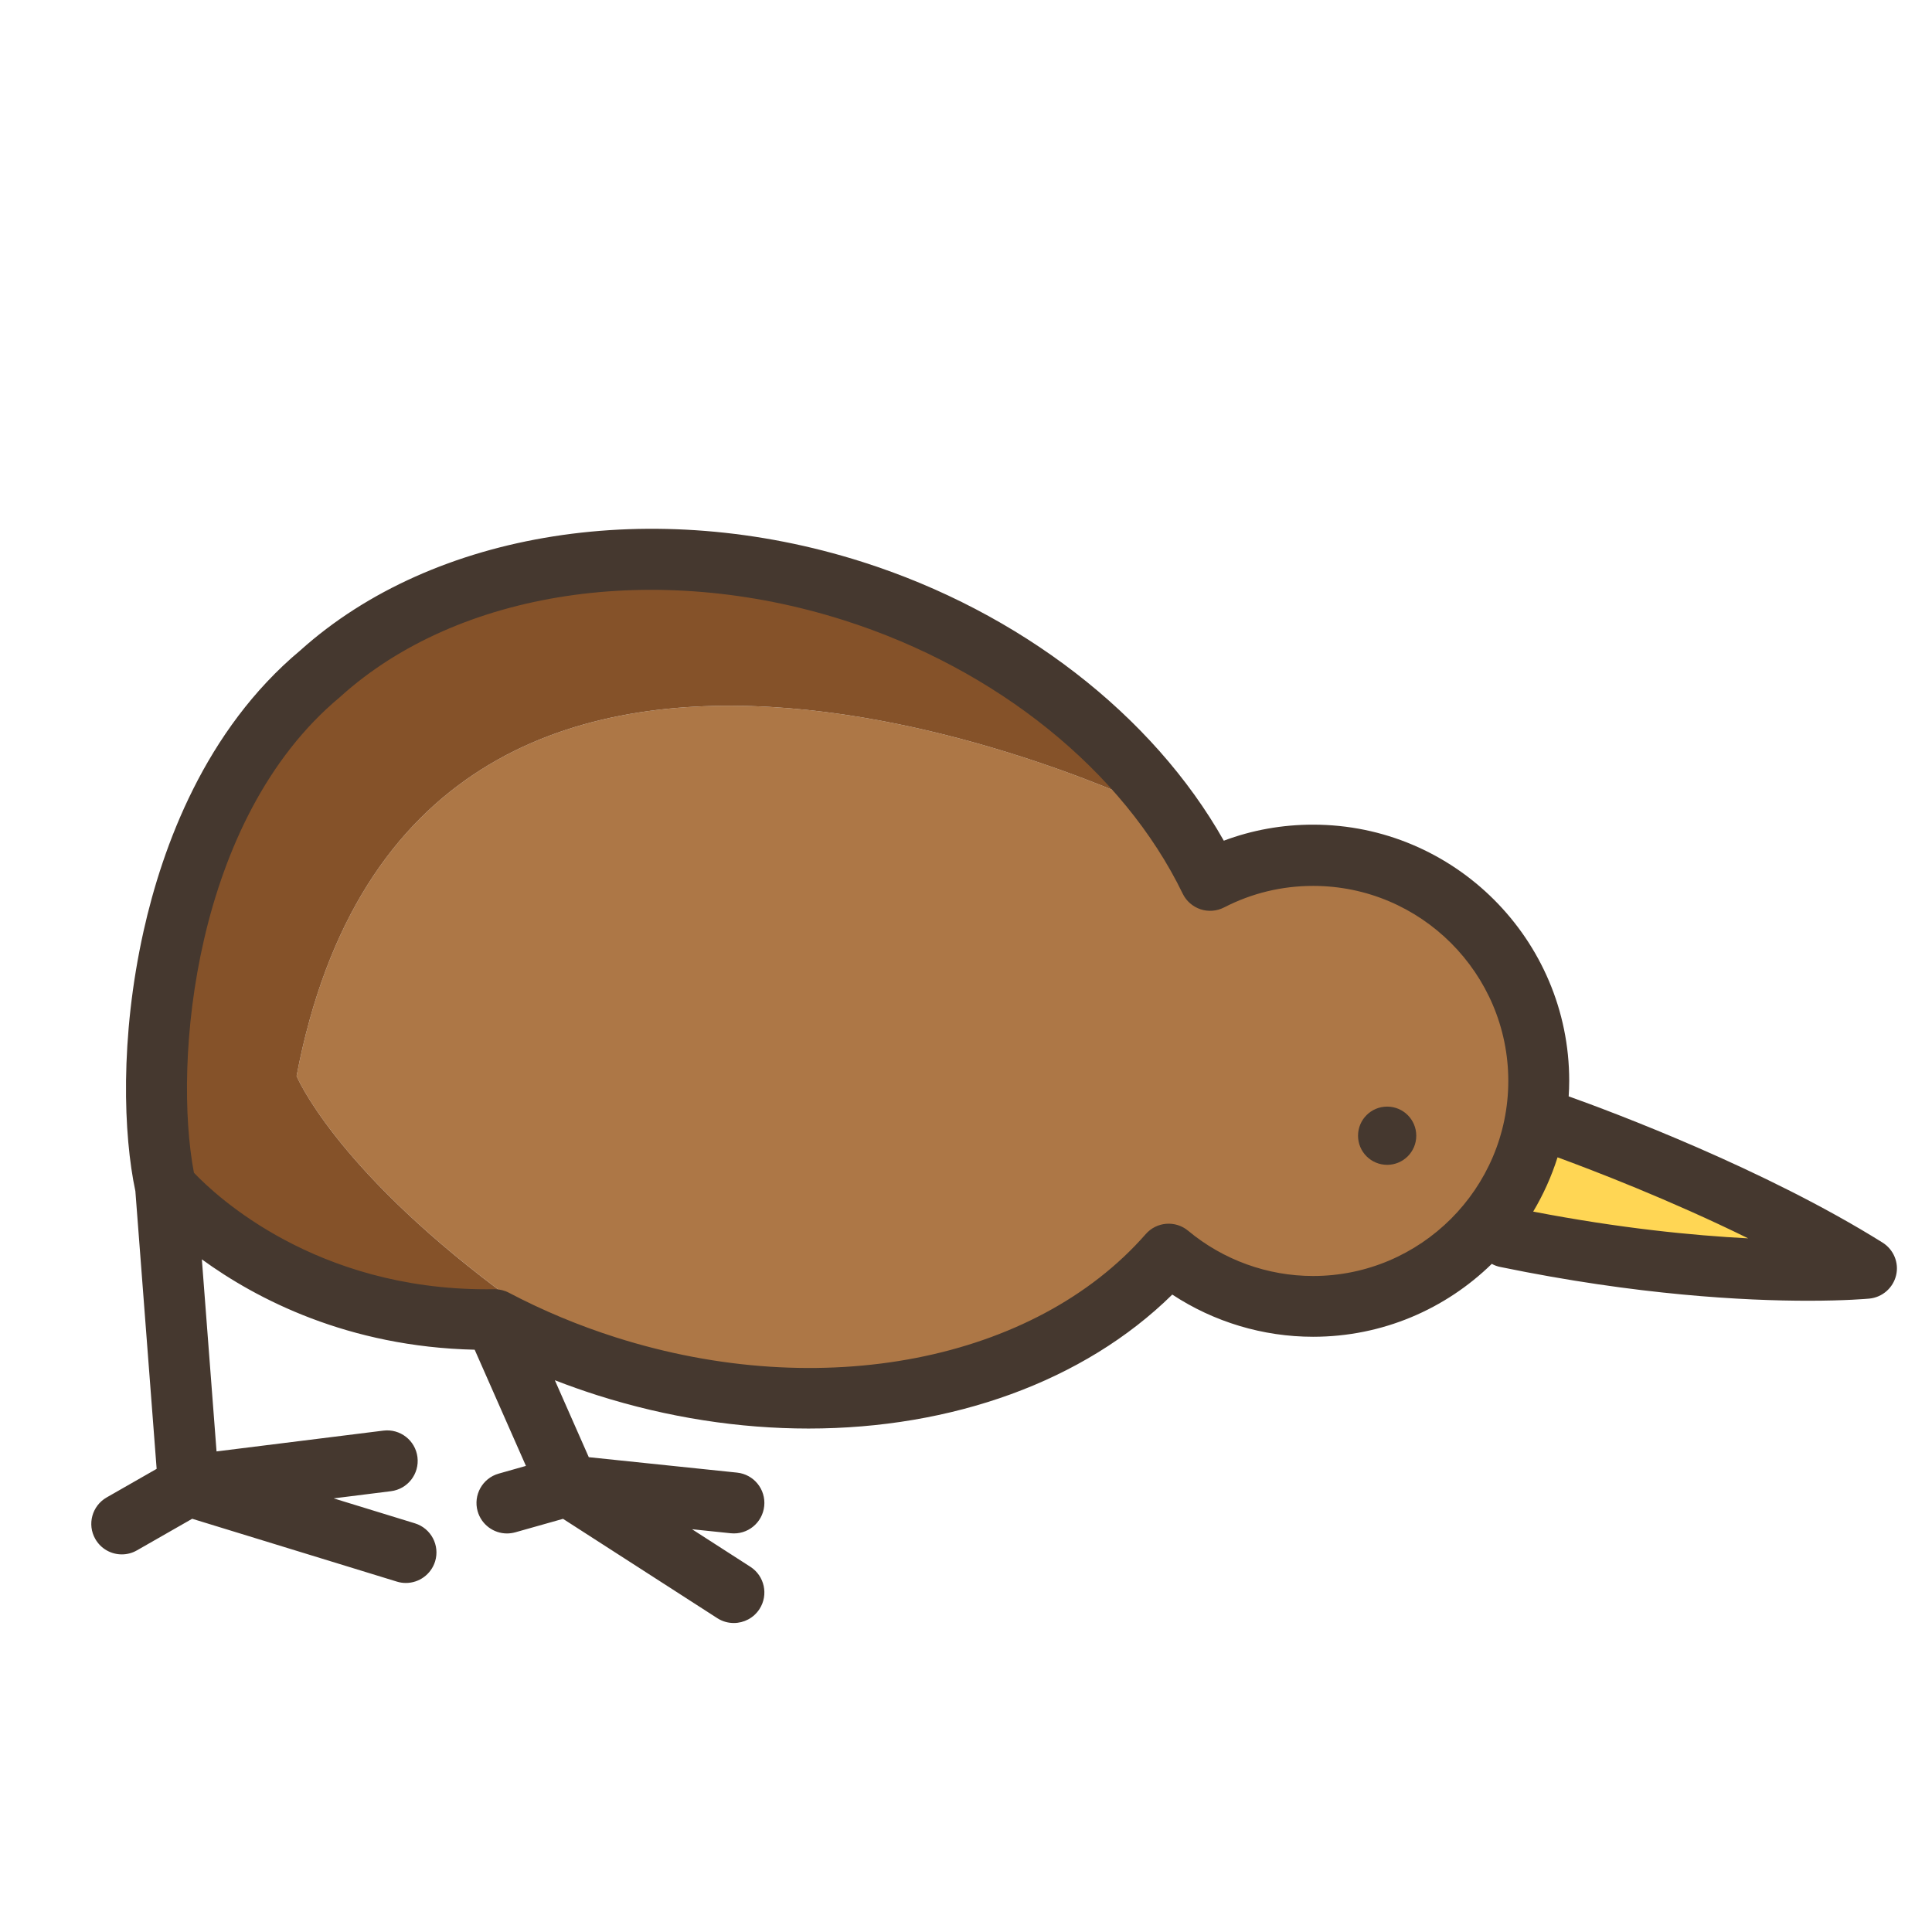
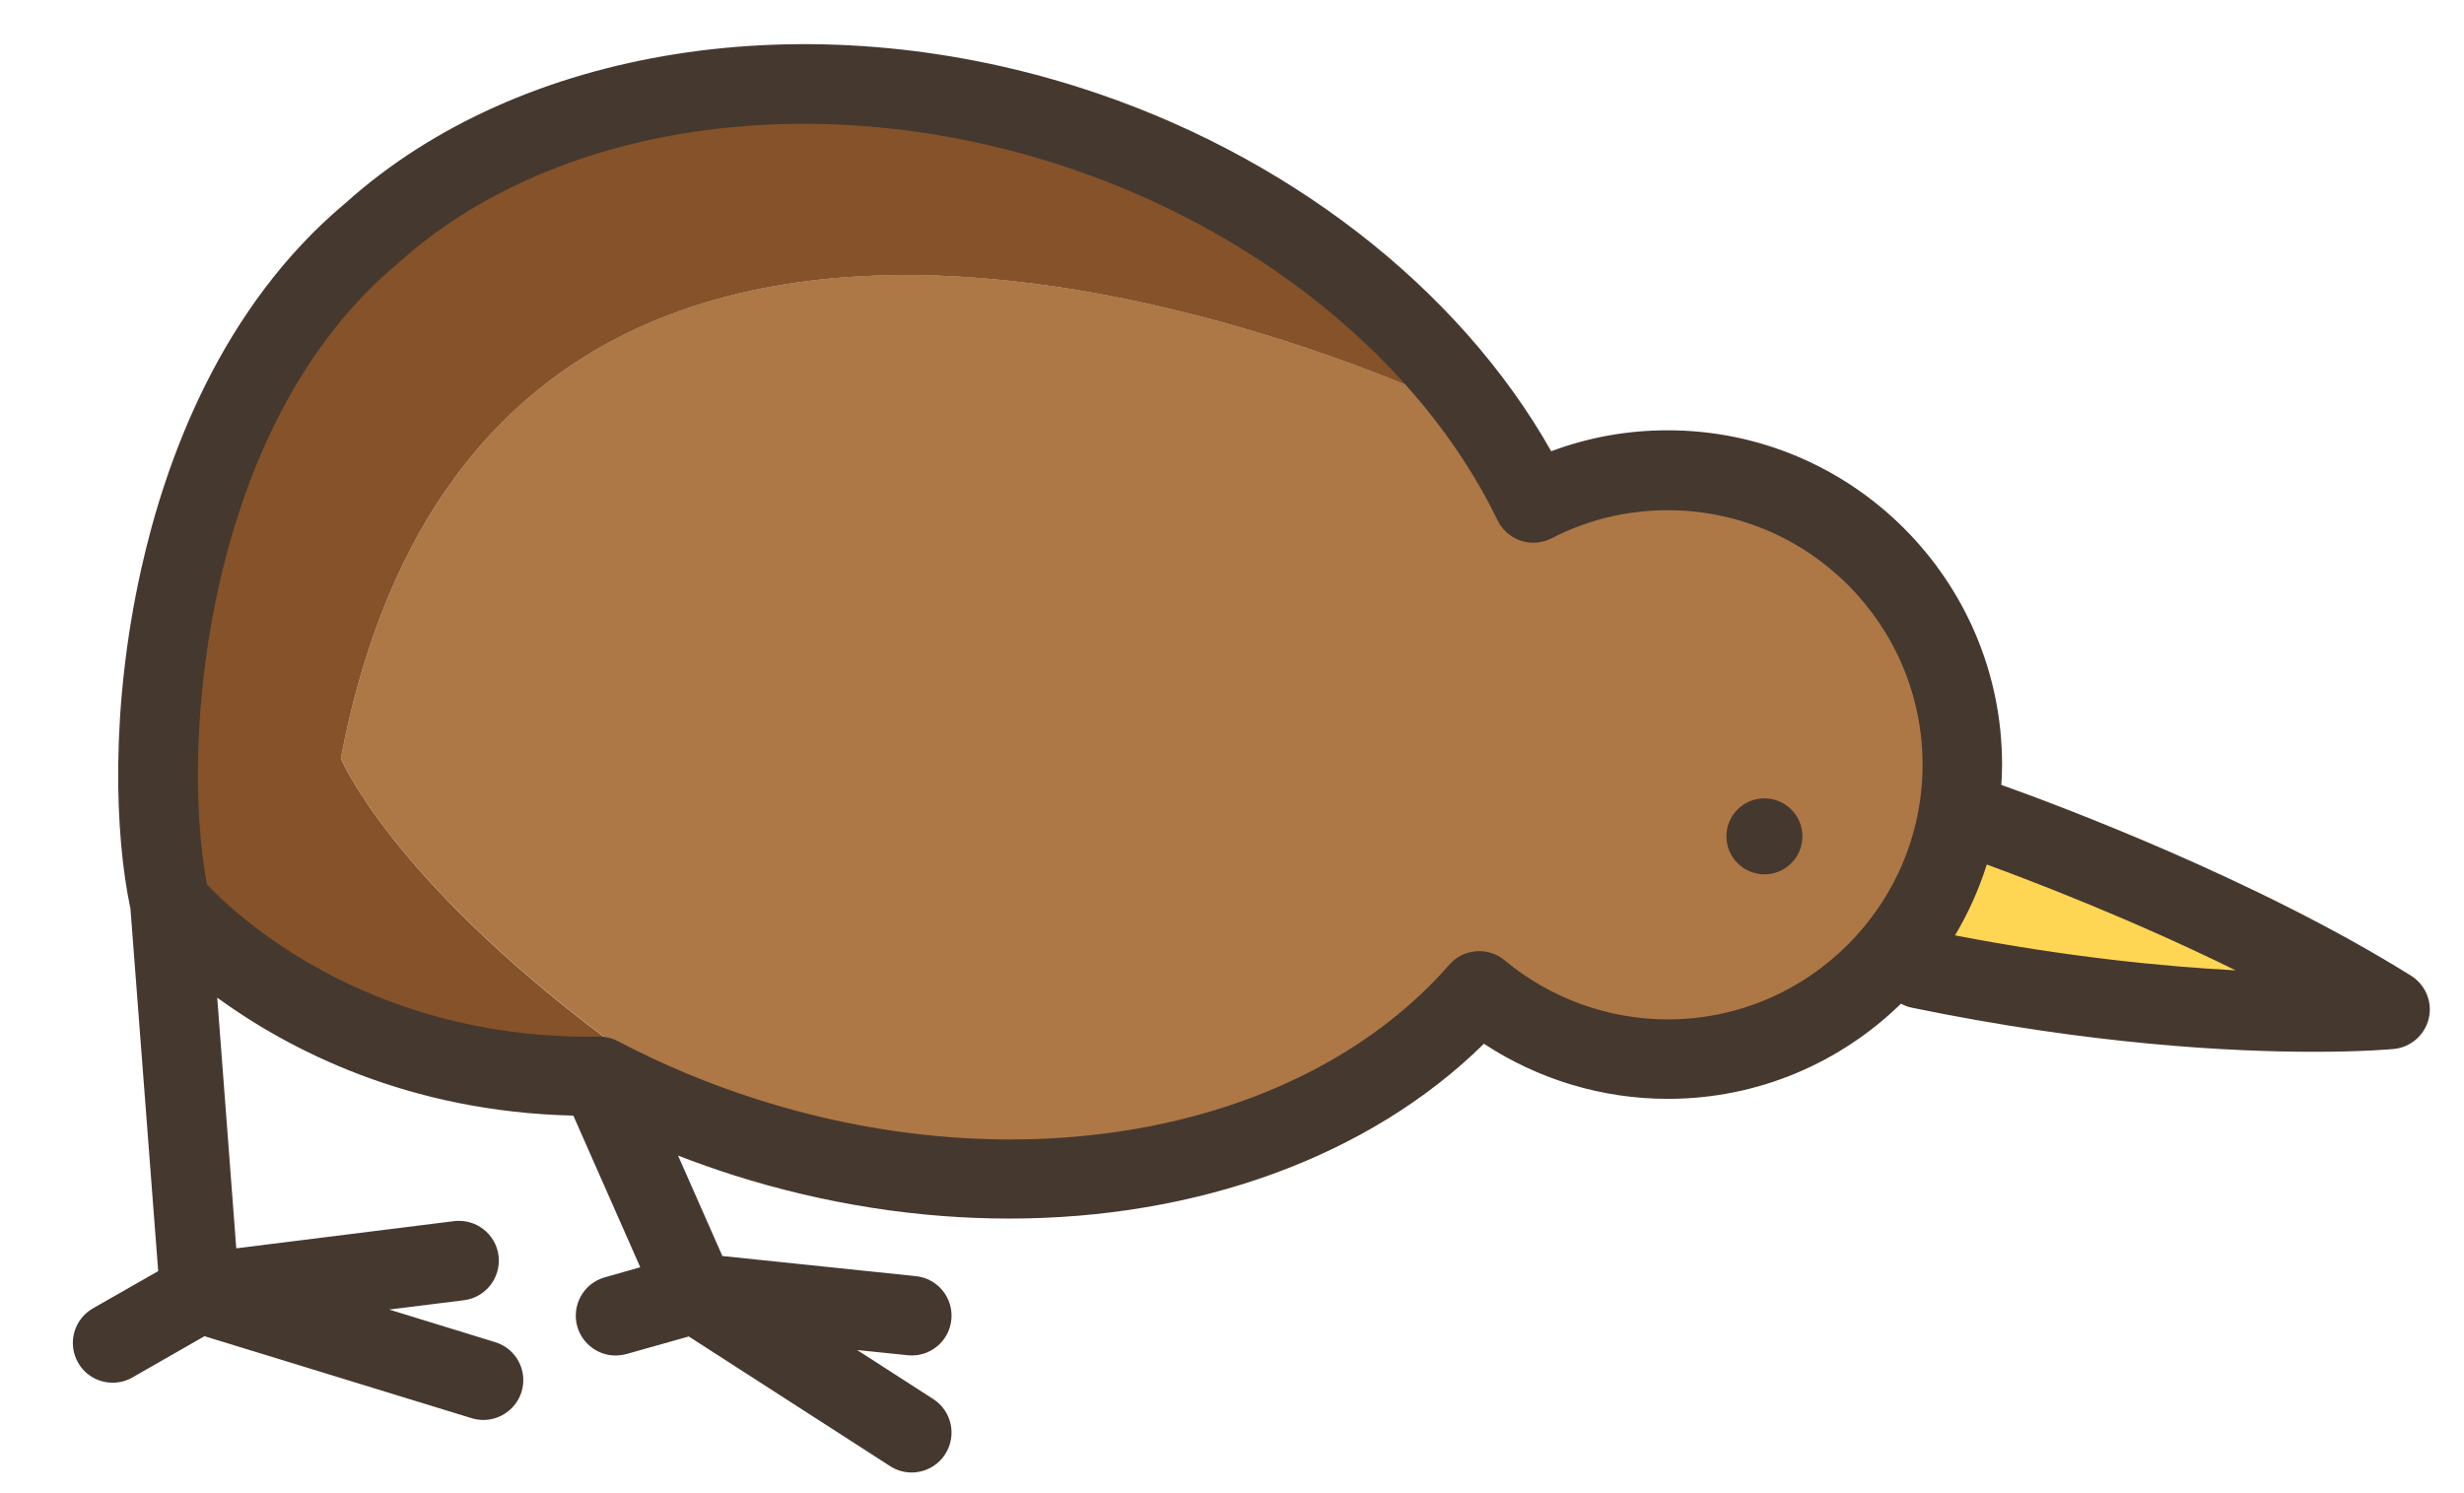
- <svg xmlns="http://www.w3.org/2000/svg" version="1.1" id="Layer_1" x="0px" y="0px" viewBox="0 0 288 288" style="enable-background:new 0 0 288 288;" xml:space="preserve">
+ <svg xmlns="http://www.w3.org/2000/svg" version="1.1" id="Layer_1" x="0px" y="0px" viewBox="0 0 269.16 163.11" style="enable-background:new 0 0 269.16 163.11;" xml:space="preserve">
  <style type="text/css">
	.st0{fill:#FFD654;}
	.st1{fill:#AD7746;}
	.st2{fill:#855229;}
	.st3{fill:none;}
	.st4{fill:#45382F;}
</style>
  <g id="XMLID_181_">
-     <polygon id="XMLID_158_" class="st0" points="224.82,180.85 228.55,169.3 270.45,183.32 263.06,191.09  " />
+     <polygon id="XMLID_158_" class="st0" points="209.99,102.42 213.56,91.37 253.64,104.78 246.57,112.21  " />
    <g id="XMLID_161_">
-       <path id="XMLID_166_" class="st1" d="M184.14,130.26h-7.11c0,0-1.3-4.16-4.86-10l-0.25,0.15c0,0-109.9-53.42-127.71,39.99    c0,0,5.5,13.37,30.02,31.79l-1.27,4.92l3.47,0.61c0,0,47.94,26.53,99.19-8.34c0,0,35.53,17.34,51.16-14.21    C242.4,143.62,208.3,123.16,184.14,130.26z" />
-       <path id="XMLID_167_" class="st2" d="M44.21,160.4c17.81-93.41,127.71-39.99,127.71-39.99l0.25-0.15    c-8.34-13.7-29.09-36.61-74.53-36.61c-64.8,0-73.14,50.4-72.76,92.47l21.6,16.3l26.47,4.69l1.27-4.92    C49.71,173.77,44.21,160.4,44.21,160.4z" />
+       <path id="XMLID_166_" class="st1" d="M171.08,54.02h-6.8c0,0-1.24-3.98-4.65-9.57l-0.24,0.14c0,0-105.12-51.1-122.16,38.25    c0,0,5.26,12.79,28.72,30.41l-1.21,4.71l3.32,0.58c0,0,45.86,25.38,94.88-7.98c0,0,33.99,16.59,48.94-13.59    C226.81,66.8,194.19,47.23,171.08,54.02z" />
+       <path id="XMLID_167_" class="st2" d="M37.23,82.85C54.27-6.5,159.39,44.6,159.39,44.6l0.24-0.14    c-7.98-13.1-27.83-35.02-71.29-35.02c-61.98,0-69.96,48.21-69.6,88.45l20.66,15.59l25.32,4.49l1.21-4.71    C42.49,95.64,37.23,82.85,37.23,82.85z" />
    </g>
-     <path id="XMLID_317_" class="st3" d="M228.55,180.61c12.85,2.48,23.78,3.56,32.05,3.99c-11.67-5.74-23.08-10.12-28.42-12.08   C231.29,175.37,230.06,178.08,228.55,180.61z" />
-     <path id="XMLID_321_" class="st3" d="M195.74,132.03c-4.67,0-9.14,1.08-13.28,3.21c-1.09,0.56-2.36,0.66-3.52,0.27   c-1.16-0.39-2.12-1.23-2.65-2.33c-8.85-18.28-27.73-33.51-50.5-40.75c-28.02-8.91-57.45-4.46-74.99,11.33   c-0.04,0.04-0.09,0.08-0.13,0.12c-21.82,18.15-24.91,54.37-21.77,70.91c3.36,3.54,18.15,17.37,43.62,17.37c0.37,0,0.74,0,1.11-0.01   c0.02,0,0.04,0,0.07,0c0.01,0,0.02,0,0.03,0c0.02,0,0.03,0,0.05,0c0.15,0,0.3,0.01,0.45,0.03c0.04,0,0.09,0.01,0.13,0.02   c0.13,0.02,0.26,0.04,0.38,0.07c0.04,0.01,0.09,0.02,0.13,0.03c0.15,0.04,0.3,0.09,0.45,0.14c0.01,0,0.02,0.01,0.03,0.01   c0.16,0.06,0.32,0.13,0.47,0.21c0.01,0,0.02,0.01,0.02,0.01c5.05,2.66,10.41,4.9,15.95,6.66c30.64,9.74,62.39,3.56,78.99-15.39   c1.63-1.86,4.44-2.08,6.33-0.5c5.21,4.35,11.82,6.74,18.62,6.74c16.04,0,29.09-13.05,29.09-29.09   C224.82,145.08,211.78,132.03,195.74,132.03z M206.78,173.63c-2.4,0-4.34-1.94-4.34-4.34s1.94-4.34,4.34-4.34s4.34,1.94,4.34,4.34   S209.18,173.63,206.78,173.63z" />
-     <path id="XMLID_336_" class="st4" d="M280.63,185.23c-17.55-10.97-40.17-19.43-46.79-21.8c0.05-0.77,0.08-1.54,0.08-2.32   c0-21.05-17.13-38.18-38.18-38.18c-4.61,0-9.07,0.8-13.31,2.39c-10.58-18.73-30.4-34.09-53.89-41.56   c-31-9.86-63.87-4.68-83.76,13.18c-14.25,11.9-20.57,29.3-23.37,41.82c-3.58,16.05-3,30.49-1.23,38.8l3.17,41.4l-7.45,4.26   c-2.18,1.25-2.94,4.02-1.69,6.2c0.84,1.47,2.37,2.29,3.95,2.29c0.76,0,1.54-0.19,2.25-0.6l8.24-4.71l30.52,9.37   c0.44,0.14,0.89,0.2,1.34,0.2c1.94,0,3.74-1.26,4.35-3.21c0.74-2.4-0.61-4.94-3.01-5.68l-12.11-3.72l8.54-1.07   c2.49-0.31,4.26-2.58,3.95-5.08c-0.31-2.49-2.58-4.26-5.08-3.95l-24.87,3.1l-2.19-28.63c8.14,5.92,21.79,13.04,40.67,13.47   l7.64,17.32l-4.06,1.15c-2.42,0.68-3.82,3.2-3.14,5.61c0.57,2,2.39,3.31,4.37,3.31c0.41,0,0.83-0.06,1.24-0.17l7.12-2.01l23,14.81   c0.76,0.49,1.61,0.72,2.46,0.72c1.49,0,2.96-0.74,3.83-2.09c1.36-2.11,0.75-4.93-1.36-6.29l-8.7-5.6l5.77,0.6   c2.5,0.26,4.73-1.55,4.99-4.05c0.26-2.5-1.55-4.73-4.05-4.99l-22.1-2.3l-5.06-11.47c2.09,0.81,4.2,1.56,6.34,2.24   c10.52,3.34,21.19,4.96,31.47,4.96c21.36,0,41.05-6.99,54.23-19.97c6.2,4.08,13.51,6.29,20.99,6.29c10.36,0,19.76-4.15,26.64-10.87   c0.39,0.22,0.82,0.38,1.29,0.47c20.46,4.22,36.5,5.03,45.86,5.03c5.59,0,8.8-0.29,9.13-0.32c1.94-0.19,3.54-1.59,3.99-3.48   C283.1,188.24,282.28,186.26,280.63,185.23z M195.74,190.21c-6.79,0-13.4-2.39-18.62-6.74c-1.9-1.58-4.71-1.36-6.33,0.5   c-16.6,18.95-48.35,25.13-78.99,15.39c-5.54-1.76-10.9-4-15.95-6.66c-0.01,0-0.02-0.01-0.02-0.01c-0.15-0.08-0.31-0.15-0.47-0.21   c-0.01,0-0.02-0.01-0.03-0.01c-0.15-0.05-0.3-0.1-0.45-0.14c-0.04-0.01-0.09-0.02-0.13-0.03c-0.13-0.03-0.25-0.05-0.38-0.07   c-0.04-0.01-0.09-0.01-0.13-0.02c-0.15-0.02-0.3-0.03-0.45-0.03c-0.02,0-0.03,0-0.05,0c-0.01,0-0.02,0-0.03,0   c-0.02,0-0.04,0-0.07,0c-0.37,0.01-0.74,0.01-1.11,0.01c-25.47,0-40.26-13.83-43.62-17.37c-3.14-16.55-0.05-52.76,21.77-70.91   c0.05-0.04,0.09-0.08,0.13-0.12c17.53-15.79,46.97-20.24,74.99-11.33c22.77,7.24,41.64,22.47,50.5,40.75   c0.53,1.1,1.49,1.94,2.65,2.33c1.16,0.39,2.43,0.29,3.52-0.27c4.14-2.13,8.61-3.21,13.28-3.21c16.04,0,29.09,13.05,29.09,29.09   C224.82,177.16,211.78,190.21,195.74,190.21z M228.55,180.61c1.51-2.53,2.73-5.24,3.63-8.09c5.34,1.96,16.75,6.34,28.42,12.08   C252.33,184.17,241.41,183.09,228.55,180.61z" />
-     <path id="XMLID_338_" class="st4" d="M206.78,164.96c-2.4,0-4.34,1.94-4.34,4.34s1.94,4.34,4.34,4.34s4.34-1.94,4.34-4.34   S209.18,164.96,206.78,164.96z" />
+     <path id="XMLID_317_" class="st3" d="M213.56,102.19c12.29,2.37,22.75,3.41,30.66,3.82c-11.16-5.49-22.08-9.68-27.18-11.56   C216.18,97.17,215.01,99.77,213.56,102.19z" />
+     <path id="XMLID_321_" class="st3" d="M182.18,55.72c-4.47,0-8.74,1.03-12.7,3.07c-1.04,0.54-2.26,0.63-3.37,0.26   s-2.03-1.18-2.53-2.23c-8.47-17.49-26.52-32.05-48.31-38.98c-26.8-8.52-54.95-4.27-71.73,10.84c-0.04,0.04-0.09,0.08-0.12,0.11   C22.54,46.15,19.59,80.8,22.59,96.62c3.21,3.39,17.36,16.62,41.72,16.62c0.35,0,0.71,0,1.06-0.01c0.02,0,0.04,0,0.07,0   c0.01,0,0.02,0,0.03,0c0.02,0,0.03,0,0.05,0c0.14,0,0.29,0.01,0.43,0.03c0.04,0,0.09,0.01,0.12,0.02c0.12,0.02,0.25,0.04,0.36,0.07   c0.04,0.01,0.09,0.02,0.12,0.03c0.14,0.04,0.29,0.09,0.43,0.13c0.01,0,0.02,0.01,0.03,0.01c0.15,0.06,0.31,0.12,0.45,0.2   c0.01,0,0.02,0.01,0.02,0.01c4.83,2.54,9.96,4.69,15.26,6.37c29.31,9.32,59.68,3.41,75.56-14.72c1.56-1.78,4.25-1.99,6.05-0.48   c4.98,4.16,11.31,6.45,17.81,6.45c15.34,0,27.83-12.48,27.83-27.83C209.99,68.2,197.52,55.72,182.18,55.72z M192.74,95.51   c-2.3,0-4.15-1.86-4.15-4.15s1.86-4.15,4.15-4.15c2.3,0,4.15,1.86,4.15,4.15S195.03,95.51,192.74,95.51z" />
+     <path id="XMLID_336_" class="st4" d="M263.38,106.6c-16.79-10.49-38.42-18.59-44.76-20.85c0.05-0.74,0.08-1.47,0.08-2.22   c0-20.14-16.39-36.52-36.52-36.52c-4.41,0-8.68,0.77-12.73,2.29c-10.12-17.92-29.08-32.61-51.55-39.75   C88.25,0.11,56.8,5.07,37.78,22.15c-13.63,11.38-19.68,28.03-22.35,40C12,77.51,12.55,91.32,14.25,99.27l3.03,39.6l-7.13,4.07   c-2.09,1.2-2.81,3.85-1.62,5.93c0.8,1.41,2.27,2.19,3.78,2.19c0.73,0,1.47-0.18,2.15-0.57l7.88-4.51l29.19,8.96   c0.42,0.13,0.85,0.19,1.28,0.19c1.86,0,3.58-1.21,4.16-3.07c0.71-2.3-0.58-4.73-2.88-5.43l-11.58-3.56l8.17-1.02   c2.38-0.3,4.07-2.47,3.78-4.86c-0.3-2.38-2.47-4.07-4.86-3.78l-23.79,2.97L23.73,109c7.79,5.66,20.84,12.47,38.9,12.88l7.31,16.57   l-3.88,1.1c-2.31,0.65-3.65,3.06-3,5.37c0.55,1.91,2.29,3.17,4.18,3.17c0.39,0,0.79-0.06,1.19-0.16l6.81-1.92l22,14.17   c0.73,0.47,1.54,0.69,2.35,0.69c1.43,0,2.83-0.71,3.66-2c1.3-2.02,0.72-4.72-1.3-6.02l-8.32-5.36l5.52,0.57   c2.39,0.25,4.52-1.48,4.77-3.87c0.25-2.39-1.48-4.52-3.87-4.77l-21.14-2.2l-4.84-10.97c2,0.77,4.02,1.49,6.06,2.14   c10.06,3.19,20.27,4.74,30.1,4.74c20.43,0,39.27-6.69,51.87-19.1c5.93,3.9,12.92,6.02,20.08,6.02c9.91,0,18.9-3.97,25.48-10.4   c0.37,0.21,0.78,0.36,1.23,0.45c19.57,4.04,34.91,4.81,43.87,4.81c5.35,0,8.42-0.28,8.73-0.31c1.86-0.18,3.39-1.52,3.82-3.33   C265.74,109.48,264.96,107.59,263.38,106.6z M182.18,111.37c-6.49,0-12.82-2.29-17.81-6.45c-1.82-1.51-4.51-1.3-6.05,0.48   c-15.88,18.13-46.25,24.04-75.56,14.72c-5.3-1.68-10.43-3.83-15.26-6.37c-0.01,0-0.02-0.01-0.02-0.01c-0.14-0.08-0.3-0.14-0.45-0.2   c-0.01,0-0.02-0.01-0.03-0.01c-0.14-0.05-0.29-0.1-0.43-0.13c-0.04-0.01-0.09-0.02-0.12-0.03c-0.12-0.03-0.24-0.05-0.36-0.07   c-0.04-0.01-0.09-0.01-0.12-0.02c-0.14-0.02-0.29-0.03-0.43-0.03c-0.02,0-0.03,0-0.05,0c-0.01,0-0.02,0-0.03,0   c-0.02,0-0.04,0-0.07,0c-0.35,0.01-0.71,0.01-1.06,0.01c-24.36,0-38.51-13.23-41.72-16.62c-3-15.83-0.05-50.47,20.82-67.83   c0.05-0.04,0.09-0.08,0.12-0.11c16.77-15.1,44.93-19.36,71.73-10.84c21.78,6.93,39.83,21.49,48.31,38.98   c0.51,1.05,1.43,1.86,2.53,2.23c1.11,0.37,2.32,0.28,3.37-0.26c3.96-2.04,8.24-3.07,12.7-3.07c15.34,0,27.83,12.48,27.83,27.83   C209.99,98.89,197.52,111.37,182.18,111.37z M213.56,102.19c1.44-2.42,2.61-5.01,3.47-7.74c5.11,1.87,16.02,6.06,27.18,11.56   C236.31,105.59,225.86,104.56,213.56,102.19z" />
+     <path id="XMLID_338_" class="st4" d="M192.74,87.22c-2.3,0-4.15,1.86-4.15,4.15s1.86,4.15,4.15,4.15c2.3,0,4.15-1.86,4.15-4.15   S195.03,87.22,192.74,87.22z" />
  </g>
</svg>
